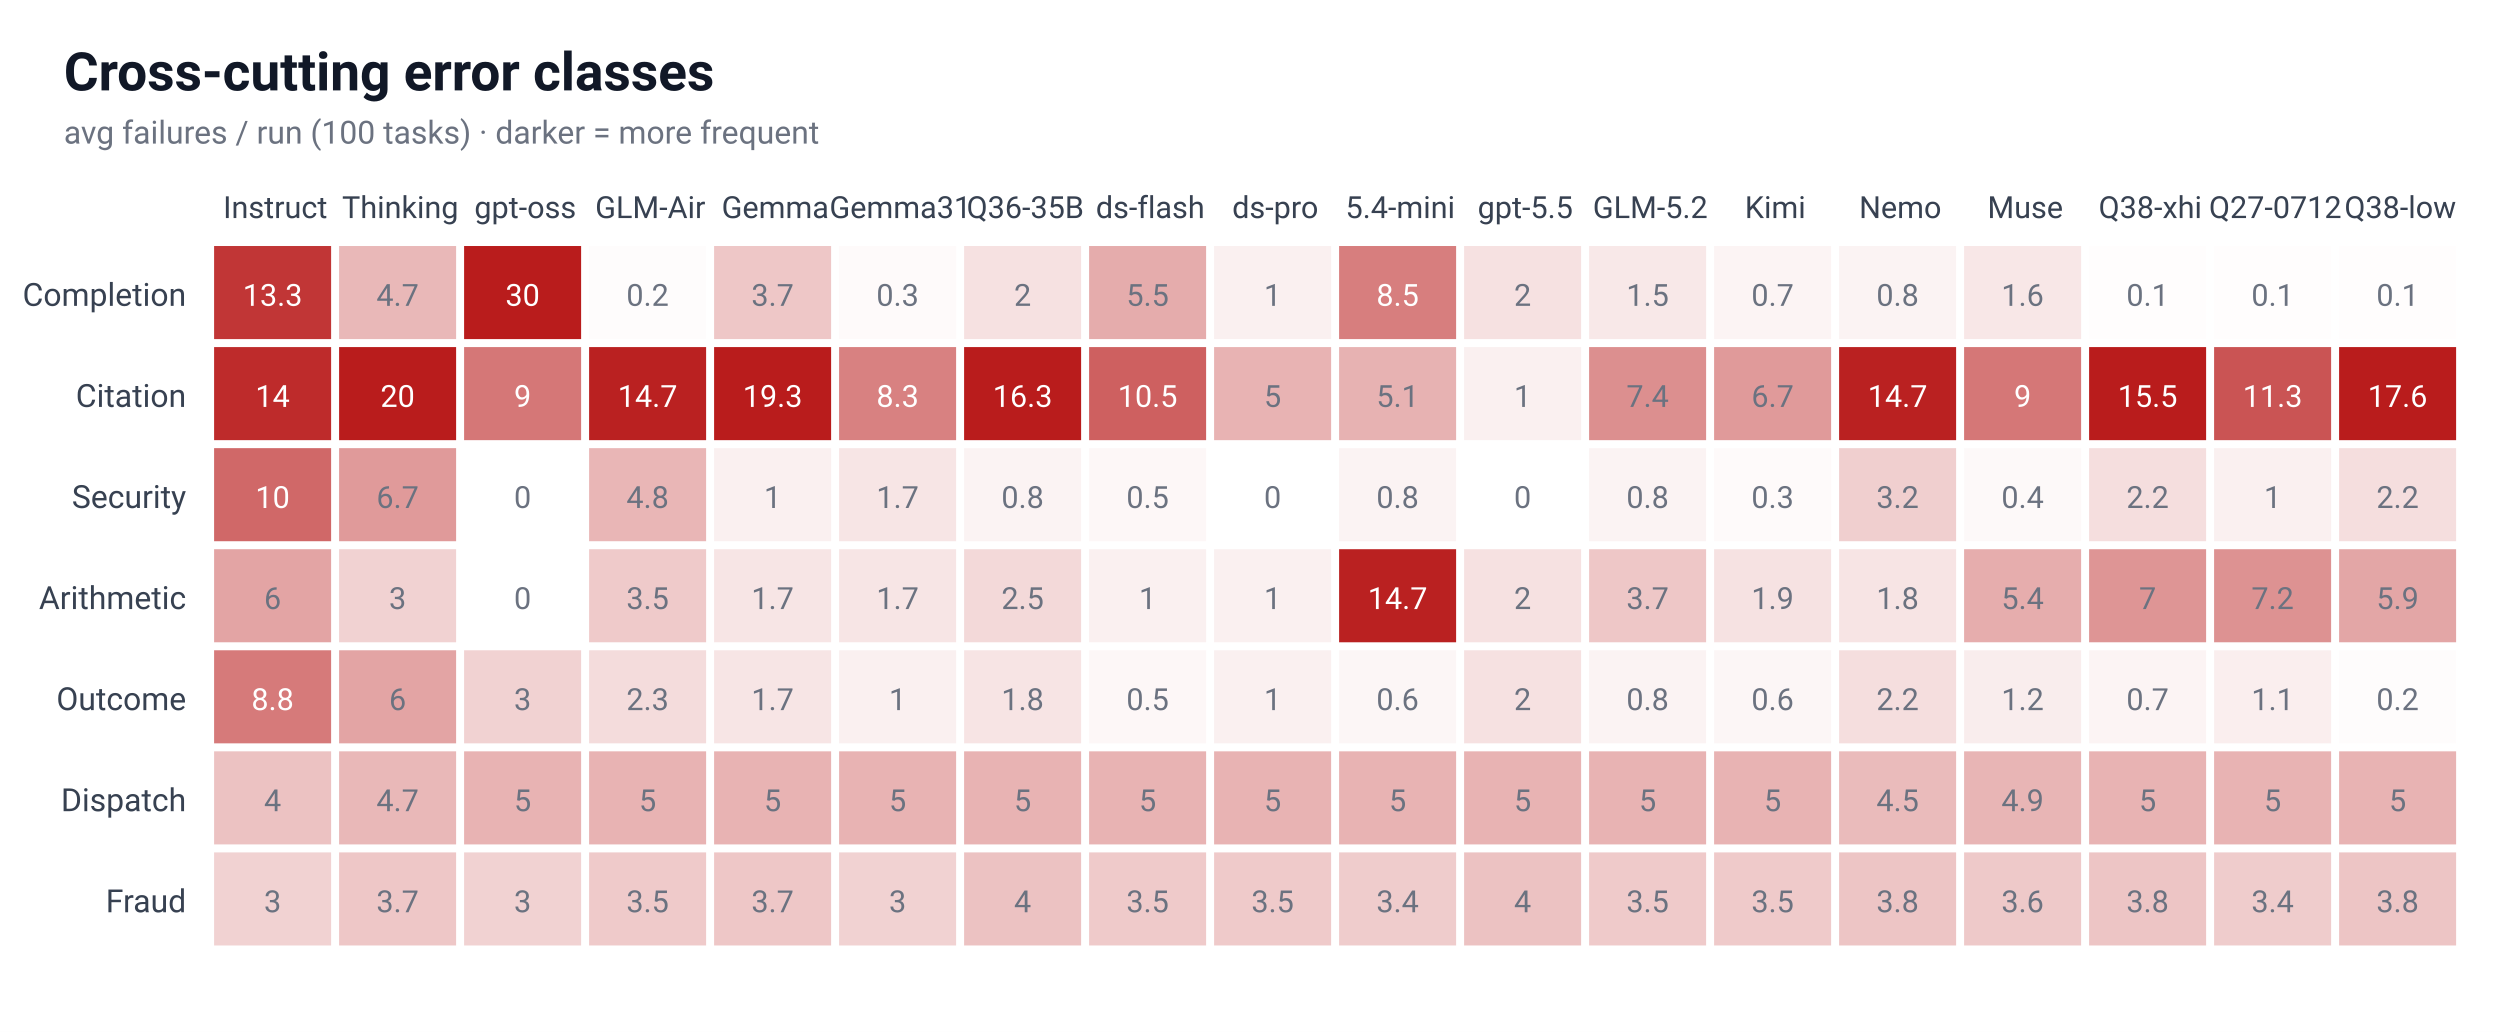
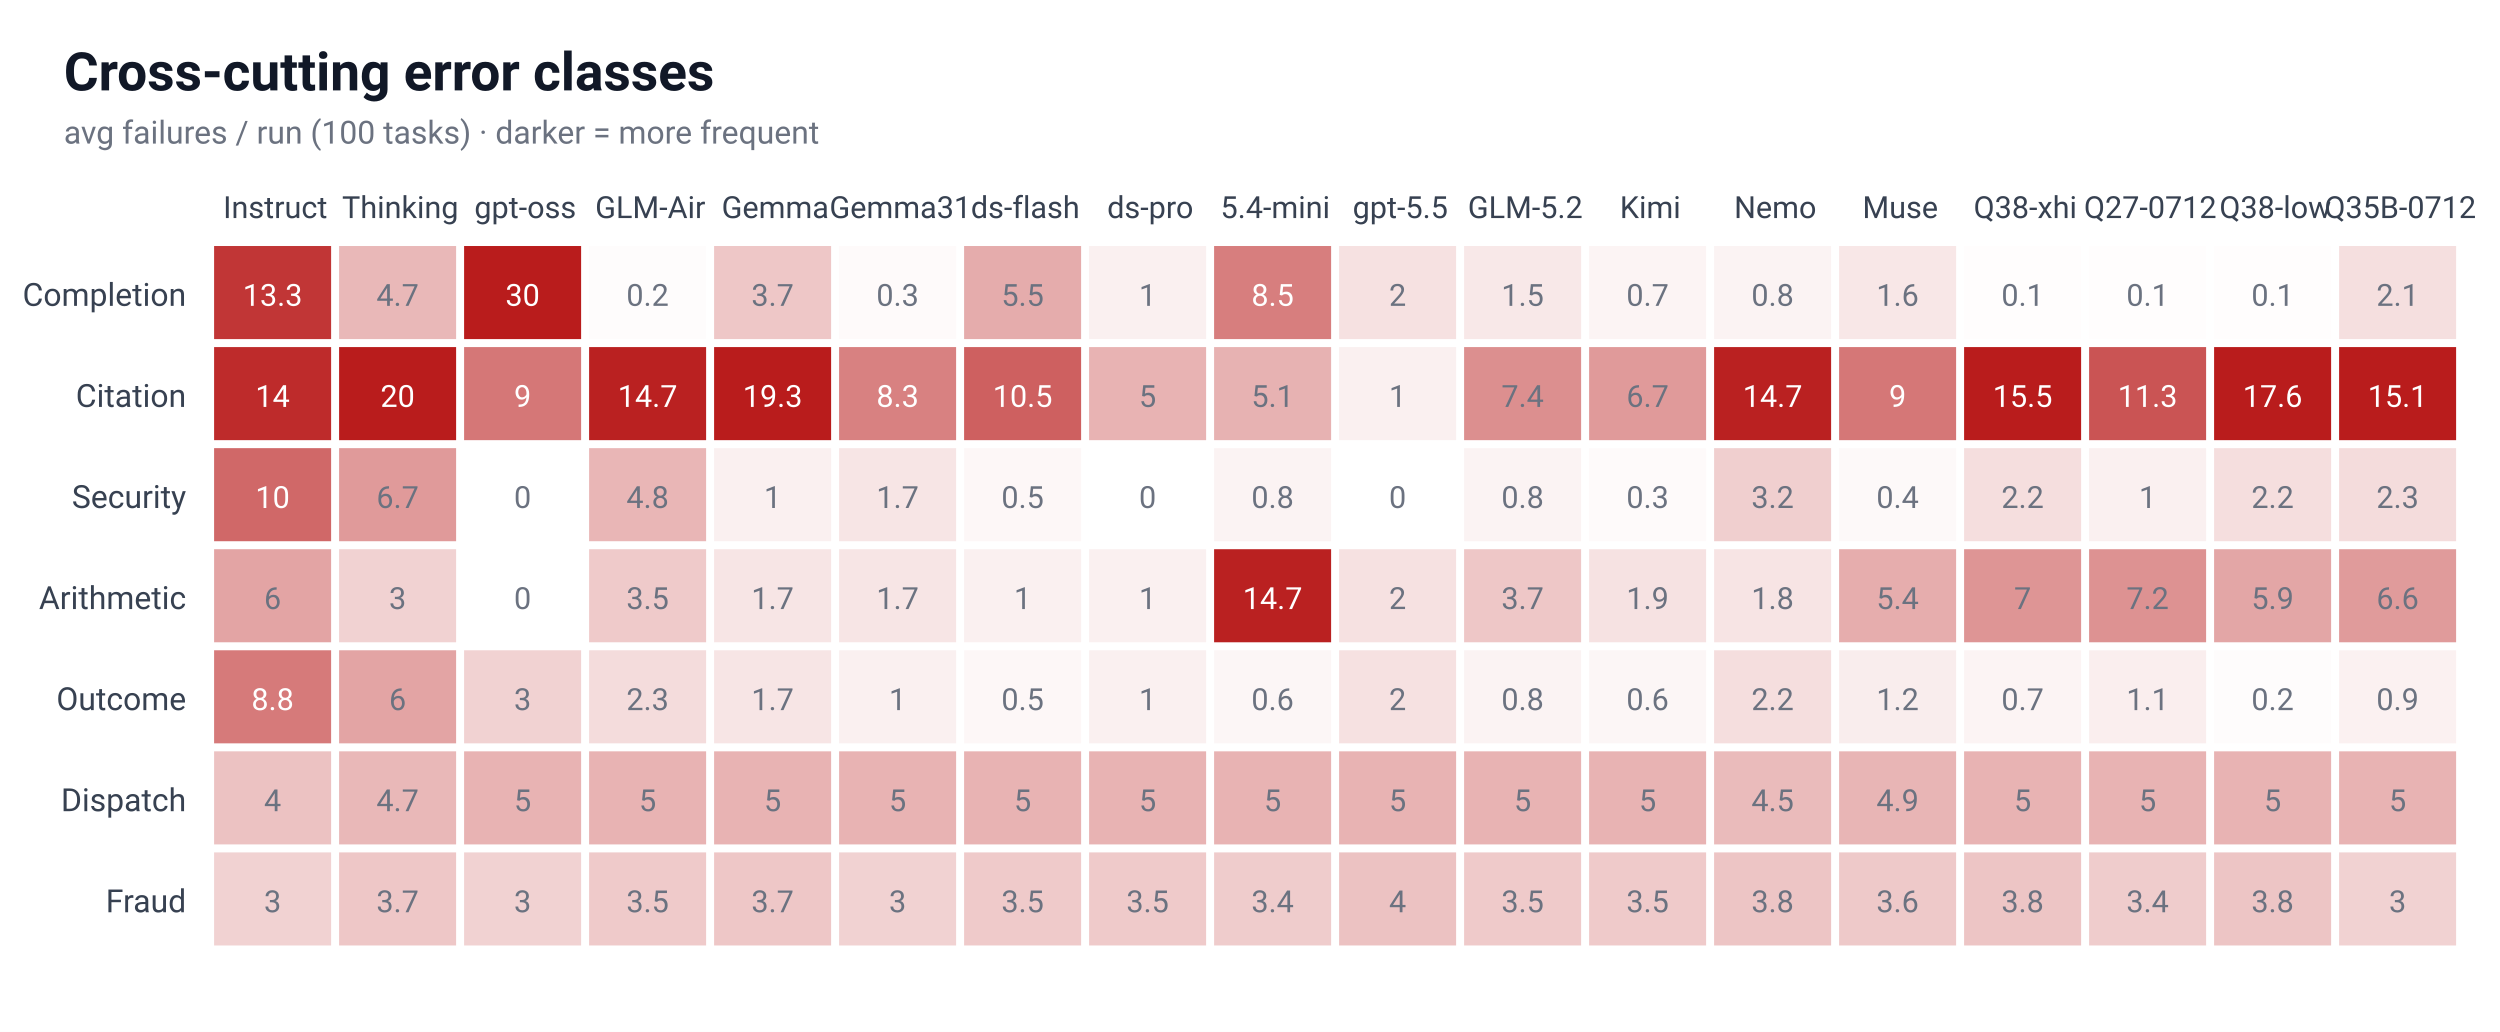
<svg xmlns="http://www.w3.org/2000/svg" width="940" height="388" font-family="-apple-system,Segoe UI,Roboto,sans-serif">
  <rect width="940" height="388" fill="#ffffff" />
  <text x="24" y="34" font-size="20" font-weight="700" fill="#111827">Cross-cutting error classes</text>
  <text x="24" y="54" font-size="12" fill="#6b7280">avg failures / run (100 tasks) · darker = more frequent</text>
  <text x="103.5" y="82" font-size="11.5" fill="#374151" text-anchor="middle">Instruct</text>
  <text x="150.5" y="82" font-size="11.5" fill="#374151" text-anchor="middle">Thinking</text>
  <text x="197.5" y="82" font-size="11.5" fill="#374151" text-anchor="middle">gpt-oss</text>
  <text x="244.5" y="82" font-size="11.5" fill="#374151" text-anchor="middle">GLM-Air</text>
  <text x="291.5" y="82" font-size="11.5" fill="#374151" text-anchor="middle">Gemma</text>
  <text x="338.5" y="82" font-size="11.5" fill="#374151" text-anchor="middle">Gemma31</text>
-   <text x="385.5" y="82" font-size="11.5" fill="#374151" text-anchor="middle">Q36-35B</text>
-   <text x="432.5" y="82" font-size="11.5" fill="#374151" text-anchor="middle">ds-flash</text>
-   <text x="479.5" y="82" font-size="11.5" fill="#374151" text-anchor="middle">ds-pro</text>
-   <text x="526.5" y="82" font-size="11.5" fill="#374151" text-anchor="middle">5.4-mini</text>
-   <text x="573.5" y="82" font-size="11.5" fill="#374151" text-anchor="middle">gpt-5.5</text>
-   <text x="620.5" y="82" font-size="11.5" fill="#374151" text-anchor="middle">GLM-5.2</text>
-   <text x="667.5" y="82" font-size="11.5" fill="#374151" text-anchor="middle">Kimi</text>
-   <text x="714.5" y="82" font-size="11.5" fill="#374151" text-anchor="middle">Nemo</text>
-   <text x="761.5" y="82" font-size="11.5" fill="#374151" text-anchor="middle">Muse</text>
-   <text x="808.5" y="82" font-size="11.5" fill="#374151" text-anchor="middle">Q38-xhi</text>
-   <text x="855.5" y="82" font-size="11.5" fill="#374151" text-anchor="middle">Q27-0712</text>
-   <text x="902.5" y="82" font-size="11.5" fill="#374151" text-anchor="middle">Q38-low</text>
+   <text x="385.5" y="82" font-size="11.5" fill="#374151" text-anchor="middle">ds-flash</text>
+   <text x="432.5" y="82" font-size="11.5" fill="#374151" text-anchor="middle">ds-pro</text>
+   <text x="479.5" y="82" font-size="11.5" fill="#374151" text-anchor="middle">5.4-mini</text>
+   <text x="526.5" y="82" font-size="11.5" fill="#374151" text-anchor="middle">gpt-5.5</text>
+   <text x="573.5" y="82" font-size="11.5" fill="#374151" text-anchor="middle">GLM-5.2</text>
+   <text x="620.5" y="82" font-size="11.5" fill="#374151" text-anchor="middle">Kimi</text>
+   <text x="667.5" y="82" font-size="11.5" fill="#374151" text-anchor="middle">Nemo</text>
+   <text x="714.5" y="82" font-size="11.5" fill="#374151" text-anchor="middle">Muse</text>
+   <text x="761.5" y="82" font-size="11.5" fill="#374151" text-anchor="middle">Q38-xhi</text>
+   <text x="808.5" y="82" font-size="11.5" fill="#374151" text-anchor="middle">Q27-0712</text>
+   <text x="855.5" y="82" font-size="11.5" fill="#374151" text-anchor="middle">Q38-low</text>
+   <text x="902.5" y="82" font-size="11.5" fill="#374151" text-anchor="middle">Q35B-0712</text>
  <text x="70" y="115" font-size="12" fill="#374151" text-anchor="end">Completion</text>
  <rect x="80" y="92" width="45" height="36" fill="rgb(193,54,54)" stroke="#ffffff" />
  <text x="102.5" y="115" font-size="11.5" fill="#ffffff" text-anchor="middle">13.3</text>
  <rect x="127" y="92" width="45" height="36" fill="rgb(233,184,184)" stroke="#ffffff" />
  <text x="149.5" y="115" font-size="11.5" fill="#6b7280" text-anchor="middle">4.7</text>
  <rect x="174" y="92" width="45" height="36" fill="rgb(185,28,28)" stroke="#ffffff" />
  <text x="196.5" y="115" font-size="11.5" fill="#ffffff" text-anchor="middle">30</text>
  <rect x="221" y="92" width="45" height="36" fill="rgb(254,252,252)" stroke="#ffffff" />
  <text x="243.5" y="115" font-size="11.5" fill="#6b7280" text-anchor="middle">0.2</text>
  <rect x="268" y="92" width="45" height="36" fill="rgb(238,199,199)" stroke="#ffffff" />
  <text x="290.5" y="115" font-size="11.5" fill="#6b7280" text-anchor="middle">3.7</text>
  <rect x="315" y="92" width="45" height="36" fill="rgb(254,250,250)" stroke="#ffffff" />
  <text x="337.5" y="115" font-size="11.5" fill="#6b7280" text-anchor="middle">0.3</text>
-   <rect x="362" y="92" width="45" height="36" fill="rgb(246,225,225)" stroke="#ffffff" />
-   <text x="384.5" y="115" font-size="11.5" fill="#6b7280" text-anchor="middle">2</text>
-   <rect x="409" y="92" width="45" height="36" fill="rgb(229,172,172)" stroke="#ffffff" />
-   <text x="431.5" y="115" font-size="11.5" fill="#6b7280" text-anchor="middle">5.5</text>
-   <rect x="456" y="92" width="45" height="36" fill="rgb(250,240,240)" stroke="#ffffff" />
-   <text x="478.5" y="115" font-size="11.5" fill="#6b7280" text-anchor="middle">1</text>
-   <rect x="503" y="92" width="45" height="36" fill="rgb(215,126,126)" stroke="#ffffff" />
-   <text x="525.5" y="115" font-size="11.5" fill="#ffffff" text-anchor="middle">8.5</text>
-   <rect x="550" y="92" width="45" height="36" fill="rgb(246,225,225)" stroke="#ffffff" />
-   <text x="572.5" y="115" font-size="11.5" fill="#6b7280" text-anchor="middle">2</text>
-   <rect x="597" y="92" width="45" height="36" fill="rgb(248,232,232)" stroke="#ffffff" />
-   <text x="619.5" y="115" font-size="11.5" fill="#6b7280" text-anchor="middle">1.5</text>
-   <rect x="644" y="92" width="45" height="36" fill="rgb(252,244,244)" stroke="#ffffff" />
-   <text x="666.5" y="115" font-size="11.5" fill="#6b7280" text-anchor="middle">0.7</text>
-   <rect x="691" y="92" width="45" height="36" fill="rgb(251,243,243)" stroke="#ffffff" />
-   <text x="713.5" y="115" font-size="11.5" fill="#6b7280" text-anchor="middle">0.8</text>
-   <rect x="738" y="92" width="45" height="36" fill="rgb(248,231,231)" stroke="#ffffff" />
-   <text x="760.5" y="115" font-size="11.5" fill="#6b7280" text-anchor="middle">1.6</text>
+   <rect x="362" y="92" width="45" height="36" fill="rgb(229,172,172)" stroke="#ffffff" />
+   <text x="384.5" y="115" font-size="11.5" fill="#6b7280" text-anchor="middle">5.5</text>
+   <rect x="409" y="92" width="45" height="36" fill="rgb(250,240,240)" stroke="#ffffff" />
+   <text x="431.5" y="115" font-size="11.5" fill="#6b7280" text-anchor="middle">1</text>
+   <rect x="456" y="92" width="45" height="36" fill="rgb(215,126,126)" stroke="#ffffff" />
+   <text x="478.5" y="115" font-size="11.5" fill="#ffffff" text-anchor="middle">8.5</text>
+   <rect x="503" y="92" width="45" height="36" fill="rgb(246,225,225)" stroke="#ffffff" />
+   <text x="525.5" y="115" font-size="11.5" fill="#6b7280" text-anchor="middle">2</text>
+   <rect x="550" y="92" width="45" height="36" fill="rgb(248,232,232)" stroke="#ffffff" />
+   <text x="572.5" y="115" font-size="11.5" fill="#6b7280" text-anchor="middle">1.5</text>
+   <rect x="597" y="92" width="45" height="36" fill="rgb(252,244,244)" stroke="#ffffff" />
+   <text x="619.5" y="115" font-size="11.5" fill="#6b7280" text-anchor="middle">0.7</text>
+   <rect x="644" y="92" width="45" height="36" fill="rgb(251,243,243)" stroke="#ffffff" />
+   <text x="666.5" y="115" font-size="11.5" fill="#6b7280" text-anchor="middle">0.8</text>
+   <rect x="691" y="92" width="45" height="36" fill="rgb(248,231,231)" stroke="#ffffff" />
+   <text x="713.5" y="115" font-size="11.5" fill="#6b7280" text-anchor="middle">1.6</text>
+   <rect x="738" y="92" width="45" height="36" fill="rgb(255,253,253)" stroke="#ffffff" />
+   <text x="760.5" y="115" font-size="11.5" fill="#6b7280" text-anchor="middle">0.1</text>
  <rect x="785" y="92" width="45" height="36" fill="rgb(255,253,253)" stroke="#ffffff" />
  <text x="807.5" y="115" font-size="11.5" fill="#6b7280" text-anchor="middle">0.1</text>
  <rect x="832" y="92" width="45" height="36" fill="rgb(255,253,253)" stroke="#ffffff" />
  <text x="854.5" y="115" font-size="11.5" fill="#6b7280" text-anchor="middle">0.1</text>
-   <rect x="879" y="92" width="45" height="36" fill="rgb(255,253,253)" stroke="#ffffff" />
-   <text x="901.5" y="115" font-size="11.5" fill="#6b7280" text-anchor="middle">0.1</text>
+   <rect x="879" y="92" width="45" height="36" fill="rgb(245,223,223)" stroke="#ffffff" />
+   <text x="901.5" y="115" font-size="11.5" fill="#6b7280" text-anchor="middle">2.1</text>
  <text x="70" y="153" font-size="12" fill="#374151" text-anchor="end">Citation</text>
  <rect x="80" y="130" width="45" height="36" fill="rgb(190,43,43)" stroke="#ffffff" />
  <text x="102.5" y="153" font-size="11.5" fill="#ffffff" text-anchor="middle">14</text>
  <rect x="127" y="130" width="45" height="36" fill="rgb(185,28,28)" stroke="#ffffff" />
  <text x="149.5" y="153" font-size="11.5" fill="#ffffff" text-anchor="middle">20</text>
  <rect x="174" y="130" width="45" height="36" fill="rgb(213,119,119)" stroke="#ffffff" />
  <text x="196.5" y="153" font-size="11.5" fill="#ffffff" text-anchor="middle">9</text>
  <rect x="221" y="130" width="45" height="36" fill="rgb(186,33,33)" stroke="#ffffff" />
  <text x="243.5" y="153" font-size="11.5" fill="#ffffff" text-anchor="middle">14.7</text>
  <rect x="268" y="130" width="45" height="36" fill="rgb(185,28,28)" stroke="#ffffff" />
  <text x="290.5" y="153" font-size="11.5" fill="#ffffff" text-anchor="middle">19.3</text>
  <rect x="315" y="130" width="45" height="36" fill="rgb(216,129,129)" stroke="#ffffff" />
  <text x="337.5" y="153" font-size="11.5" fill="#ffffff" text-anchor="middle">8.3</text>
-   <rect x="362" y="130" width="45" height="36" fill="rgb(185,28,28)" stroke="#ffffff" />
-   <text x="384.5" y="153" font-size="11.5" fill="#ffffff" text-anchor="middle">16.3</text>
-   <rect x="409" y="130" width="45" height="36" fill="rgb(206,96,96)" stroke="#ffffff" />
-   <text x="431.5" y="153" font-size="11.5" fill="#ffffff" text-anchor="middle">10.5</text>
-   <rect x="456" y="130" width="45" height="36" fill="rgb(232,179,179)" stroke="#ffffff" />
-   <text x="478.5" y="153" font-size="11.5" fill="#6b7280" text-anchor="middle">5</text>
-   <rect x="503" y="130" width="45" height="36" fill="rgb(231,178,178)" stroke="#ffffff" />
-   <text x="525.5" y="153" font-size="11.5" fill="#6b7280" text-anchor="middle">5.1</text>
-   <rect x="550" y="130" width="45" height="36" fill="rgb(250,240,240)" stroke="#ffffff" />
-   <text x="572.5" y="153" font-size="11.5" fill="#6b7280" text-anchor="middle">1</text>
-   <rect x="597" y="130" width="45" height="36" fill="rgb(220,143,143)" stroke="#ffffff" />
-   <text x="619.5" y="153" font-size="11.5" fill="#6b7280" text-anchor="middle">7.4</text>
-   <rect x="644" y="130" width="45" height="36" fill="rgb(224,154,154)" stroke="#ffffff" />
-   <text x="666.5" y="153" font-size="11.5" fill="#6b7280" text-anchor="middle">6.7</text>
-   <rect x="691" y="130" width="45" height="36" fill="rgb(186,33,33)" stroke="#ffffff" />
-   <text x="713.5" y="153" font-size="11.5" fill="#ffffff" text-anchor="middle">14.7</text>
-   <rect x="738" y="130" width="45" height="36" fill="rgb(213,119,119)" stroke="#ffffff" />
-   <text x="760.5" y="153" font-size="11.5" fill="#ffffff" text-anchor="middle">9</text>
-   <rect x="785" y="130" width="45" height="36" fill="rgb(185,28,28)" stroke="#ffffff" />
-   <text x="807.5" y="153" font-size="11.5" fill="#ffffff" text-anchor="middle">15.5</text>
-   <rect x="832" y="130" width="45" height="36" fill="rgb(202,84,84)" stroke="#ffffff" />
-   <text x="854.5" y="153" font-size="11.5" fill="#ffffff" text-anchor="middle">11.3</text>
+   <rect x="362" y="130" width="45" height="36" fill="rgb(206,96,96)" stroke="#ffffff" />
+   <text x="384.5" y="153" font-size="11.5" fill="#ffffff" text-anchor="middle">10.5</text>
+   <rect x="409" y="130" width="45" height="36" fill="rgb(232,179,179)" stroke="#ffffff" />
+   <text x="431.5" y="153" font-size="11.5" fill="#6b7280" text-anchor="middle">5</text>
+   <rect x="456" y="130" width="45" height="36" fill="rgb(231,178,178)" stroke="#ffffff" />
+   <text x="478.5" y="153" font-size="11.5" fill="#6b7280" text-anchor="middle">5.1</text>
+   <rect x="503" y="130" width="45" height="36" fill="rgb(250,240,240)" stroke="#ffffff" />
+   <text x="525.5" y="153" font-size="11.5" fill="#6b7280" text-anchor="middle">1</text>
+   <rect x="550" y="130" width="45" height="36" fill="rgb(220,143,143)" stroke="#ffffff" />
+   <text x="572.5" y="153" font-size="11.5" fill="#6b7280" text-anchor="middle">7.4</text>
+   <rect x="597" y="130" width="45" height="36" fill="rgb(224,154,154)" stroke="#ffffff" />
+   <text x="619.5" y="153" font-size="11.5" fill="#6b7280" text-anchor="middle">6.7</text>
+   <rect x="644" y="130" width="45" height="36" fill="rgb(186,33,33)" stroke="#ffffff" />
+   <text x="666.5" y="153" font-size="11.5" fill="#ffffff" text-anchor="middle">14.7</text>
+   <rect x="691" y="130" width="45" height="36" fill="rgb(213,119,119)" stroke="#ffffff" />
+   <text x="713.5" y="153" font-size="11.5" fill="#ffffff" text-anchor="middle">9</text>
+   <rect x="738" y="130" width="45" height="36" fill="rgb(185,28,28)" stroke="#ffffff" />
+   <text x="760.5" y="153" font-size="11.5" fill="#ffffff" text-anchor="middle">15.5</text>
+   <rect x="785" y="130" width="45" height="36" fill="rgb(202,84,84)" stroke="#ffffff" />
+   <text x="807.5" y="153" font-size="11.5" fill="#ffffff" text-anchor="middle">11.3</text>
+   <rect x="832" y="130" width="45" height="36" fill="rgb(185,28,28)" stroke="#ffffff" />
+   <text x="854.5" y="153" font-size="11.5" fill="#ffffff" text-anchor="middle">17.6</text>
  <rect x="879" y="130" width="45" height="36" fill="rgb(185,28,28)" stroke="#ffffff" />
-   <text x="901.5" y="153" font-size="11.5" fill="#ffffff" text-anchor="middle">17.6</text>
+   <text x="901.5" y="153" font-size="11.5" fill="#ffffff" text-anchor="middle">15.1</text>
  <text x="70" y="191" font-size="12" fill="#374151" text-anchor="end">Security</text>
  <rect x="80" y="168" width="45" height="36" fill="rgb(208,104,104)" stroke="#ffffff" />
  <text x="102.5" y="191" font-size="11.5" fill="#ffffff" text-anchor="middle">10</text>
  <rect x="127" y="168" width="45" height="36" fill="rgb(224,154,154)" stroke="#ffffff" />
  <text x="149.5" y="191" font-size="11.5" fill="#6b7280" text-anchor="middle">6.7</text>
  <rect x="174" y="168" width="45" height="36" fill="rgb(255,255,255)" stroke="#ffffff" />
  <text x="196.5" y="191" font-size="11.5" fill="#6b7280" text-anchor="middle">0</text>
  <rect x="221" y="168" width="45" height="36" fill="rgb(233,182,182)" stroke="#ffffff" />
  <text x="243.5" y="191" font-size="11.5" fill="#6b7280" text-anchor="middle">4.8</text>
  <rect x="268" y="168" width="45" height="36" fill="rgb(250,240,240)" stroke="#ffffff" />
  <text x="290.5" y="191" font-size="11.5" fill="#6b7280" text-anchor="middle">1</text>
  <rect x="315" y="168" width="45" height="36" fill="rgb(247,229,229)" stroke="#ffffff" />
  <text x="337.5" y="191" font-size="11.5" fill="#6b7280" text-anchor="middle">1.7</text>
-   <rect x="362" y="168" width="45" height="36" fill="rgb(251,243,243)" stroke="#ffffff" />
-   <text x="384.5" y="191" font-size="11.5" fill="#6b7280" text-anchor="middle">0.8</text>
-   <rect x="409" y="168" width="45" height="36" fill="rgb(253,247,247)" stroke="#ffffff" />
-   <text x="431.5" y="191" font-size="11.5" fill="#6b7280" text-anchor="middle">0.5</text>
-   <rect x="456" y="168" width="45" height="36" fill="rgb(255,255,255)" stroke="#ffffff" />
-   <text x="478.5" y="191" font-size="11.5" fill="#6b7280" text-anchor="middle">0</text>
-   <rect x="503" y="168" width="45" height="36" fill="rgb(251,243,243)" stroke="#ffffff" />
-   <text x="525.5" y="191" font-size="11.5" fill="#6b7280" text-anchor="middle">0.8</text>
-   <rect x="550" y="168" width="45" height="36" fill="rgb(255,255,255)" stroke="#ffffff" />
-   <text x="572.5" y="191" font-size="11.5" fill="#6b7280" text-anchor="middle">0</text>
-   <rect x="597" y="168" width="45" height="36" fill="rgb(251,243,243)" stroke="#ffffff" />
-   <text x="619.5" y="191" font-size="11.5" fill="#6b7280" text-anchor="middle">0.8</text>
-   <rect x="644" y="168" width="45" height="36" fill="rgb(254,250,250)" stroke="#ffffff" />
-   <text x="666.5" y="191" font-size="11.5" fill="#6b7280" text-anchor="middle">0.3</text>
-   <rect x="691" y="168" width="45" height="36" fill="rgb(240,207,207)" stroke="#ffffff" />
-   <text x="713.5" y="191" font-size="11.5" fill="#6b7280" text-anchor="middle">3.2</text>
-   <rect x="738" y="168" width="45" height="36" fill="rgb(253,249,249)" stroke="#ffffff" />
-   <text x="760.5" y="191" font-size="11.5" fill="#6b7280" text-anchor="middle">0.4</text>
-   <rect x="785" y="168" width="45" height="36" fill="rgb(245,222,222)" stroke="#ffffff" />
-   <text x="807.5" y="191" font-size="11.5" fill="#6b7280" text-anchor="middle">2.2</text>
-   <rect x="832" y="168" width="45" height="36" fill="rgb(250,240,240)" stroke="#ffffff" />
-   <text x="854.5" y="191" font-size="11.5" fill="#6b7280" text-anchor="middle">1</text>
-   <rect x="879" y="168" width="45" height="36" fill="rgb(245,222,222)" stroke="#ffffff" />
-   <text x="901.5" y="191" font-size="11.5" fill="#6b7280" text-anchor="middle">2.2</text>
+   <rect x="362" y="168" width="45" height="36" fill="rgb(253,247,247)" stroke="#ffffff" />
+   <text x="384.5" y="191" font-size="11.5" fill="#6b7280" text-anchor="middle">0.5</text>
+   <rect x="409" y="168" width="45" height="36" fill="rgb(255,255,255)" stroke="#ffffff" />
+   <text x="431.5" y="191" font-size="11.5" fill="#6b7280" text-anchor="middle">0</text>
+   <rect x="456" y="168" width="45" height="36" fill="rgb(251,243,243)" stroke="#ffffff" />
+   <text x="478.5" y="191" font-size="11.5" fill="#6b7280" text-anchor="middle">0.8</text>
+   <rect x="503" y="168" width="45" height="36" fill="rgb(255,255,255)" stroke="#ffffff" />
+   <text x="525.5" y="191" font-size="11.5" fill="#6b7280" text-anchor="middle">0</text>
+   <rect x="550" y="168" width="45" height="36" fill="rgb(251,243,243)" stroke="#ffffff" />
+   <text x="572.5" y="191" font-size="11.5" fill="#6b7280" text-anchor="middle">0.8</text>
+   <rect x="597" y="168" width="45" height="36" fill="rgb(254,250,250)" stroke="#ffffff" />
+   <text x="619.5" y="191" font-size="11.5" fill="#6b7280" text-anchor="middle">0.3</text>
+   <rect x="644" y="168" width="45" height="36" fill="rgb(240,207,207)" stroke="#ffffff" />
+   <text x="666.5" y="191" font-size="11.5" fill="#6b7280" text-anchor="middle">3.2</text>
+   <rect x="691" y="168" width="45" height="36" fill="rgb(253,249,249)" stroke="#ffffff" />
+   <text x="713.5" y="191" font-size="11.5" fill="#6b7280" text-anchor="middle">0.4</text>
+   <rect x="738" y="168" width="45" height="36" fill="rgb(245,222,222)" stroke="#ffffff" />
+   <text x="760.5" y="191" font-size="11.5" fill="#6b7280" text-anchor="middle">2.2</text>
+   <rect x="785" y="168" width="45" height="36" fill="rgb(250,240,240)" stroke="#ffffff" />
+   <text x="807.5" y="191" font-size="11.5" fill="#6b7280" text-anchor="middle">1</text>
+   <rect x="832" y="168" width="45" height="36" fill="rgb(245,222,222)" stroke="#ffffff" />
+   <text x="854.5" y="191" font-size="11.5" fill="#6b7280" text-anchor="middle">2.2</text>
+   <rect x="879" y="168" width="45" height="36" fill="rgb(244,220,220)" stroke="#ffffff" />
+   <text x="901.5" y="191" font-size="11.5" fill="#6b7280" text-anchor="middle">2.3</text>
  <text x="70" y="229" font-size="12" fill="#374151" text-anchor="end">Arithmetic</text>
  <rect x="80" y="206" width="45" height="36" fill="rgb(227,164,164)" stroke="#ffffff" />
  <text x="102.5" y="229" font-size="11.5" fill="#6b7280" text-anchor="middle">6</text>
  <rect x="127" y="206" width="45" height="36" fill="rgb(241,210,210)" stroke="#ffffff" />
  <text x="149.5" y="229" font-size="11.5" fill="#6b7280" text-anchor="middle">3</text>
  <rect x="174" y="206" width="45" height="36" fill="rgb(255,255,255)" stroke="#ffffff" />
  <text x="196.5" y="229" font-size="11.5" fill="#6b7280" text-anchor="middle">0</text>
  <rect x="221" y="206" width="45" height="36" fill="rgb(239,202,202)" stroke="#ffffff" />
  <text x="243.5" y="229" font-size="11.5" fill="#6b7280" text-anchor="middle">3.5</text>
  <rect x="268" y="206" width="45" height="36" fill="rgb(247,229,229)" stroke="#ffffff" />
  <text x="290.5" y="229" font-size="11.5" fill="#6b7280" text-anchor="middle">1.7</text>
  <rect x="315" y="206" width="45" height="36" fill="rgb(247,229,229)" stroke="#ffffff" />
  <text x="337.5" y="229" font-size="11.5" fill="#6b7280" text-anchor="middle">1.7</text>
-   <rect x="362" y="206" width="45" height="36" fill="rgb(243,217,217)" stroke="#ffffff" />
-   <text x="384.5" y="229" font-size="11.5" fill="#6b7280" text-anchor="middle">2.5</text>
+   <rect x="362" y="206" width="45" height="36" fill="rgb(250,240,240)" stroke="#ffffff" />
+   <text x="384.5" y="229" font-size="11.5" fill="#6b7280" text-anchor="middle">1</text>
  <rect x="409" y="206" width="45" height="36" fill="rgb(250,240,240)" stroke="#ffffff" />
  <text x="431.5" y="229" font-size="11.5" fill="#6b7280" text-anchor="middle">1</text>
-   <rect x="456" y="206" width="45" height="36" fill="rgb(250,240,240)" stroke="#ffffff" />
-   <text x="478.5" y="229" font-size="11.5" fill="#6b7280" text-anchor="middle">1</text>
-   <rect x="503" y="206" width="45" height="36" fill="rgb(186,33,33)" stroke="#ffffff" />
-   <text x="525.5" y="229" font-size="11.5" fill="#ffffff" text-anchor="middle">14.7</text>
-   <rect x="550" y="206" width="45" height="36" fill="rgb(246,225,225)" stroke="#ffffff" />
-   <text x="572.5" y="229" font-size="11.5" fill="#6b7280" text-anchor="middle">2</text>
-   <rect x="597" y="206" width="45" height="36" fill="rgb(238,199,199)" stroke="#ffffff" />
-   <text x="619.5" y="229" font-size="11.5" fill="#6b7280" text-anchor="middle">3.7</text>
-   <rect x="644" y="206" width="45" height="36" fill="rgb(246,226,226)" stroke="#ffffff" />
-   <text x="666.5" y="229" font-size="11.5" fill="#6b7280" text-anchor="middle">1.9</text>
-   <rect x="691" y="206" width="45" height="36" fill="rgb(247,228,228)" stroke="#ffffff" />
-   <text x="713.5" y="229" font-size="11.5" fill="#6b7280" text-anchor="middle">1.8</text>
-   <rect x="738" y="206" width="45" height="36" fill="rgb(230,173,173)" stroke="#ffffff" />
-   <text x="760.5" y="229" font-size="11.5" fill="#6b7280" text-anchor="middle">5.4</text>
-   <rect x="785" y="206" width="45" height="36" fill="rgb(222,149,149)" stroke="#ffffff" />
-   <text x="807.5" y="229" font-size="11.5" fill="#6b7280" text-anchor="middle">7</text>
-   <rect x="832" y="206" width="45" height="36" fill="rgb(221,146,146)" stroke="#ffffff" />
-   <text x="854.5" y="229" font-size="11.5" fill="#6b7280" text-anchor="middle">7.2</text>
-   <rect x="879" y="206" width="45" height="36" fill="rgb(227,166,166)" stroke="#ffffff" />
-   <text x="901.5" y="229" font-size="11.5" fill="#6b7280" text-anchor="middle">5.9</text>
+   <rect x="456" y="206" width="45" height="36" fill="rgb(186,33,33)" stroke="#ffffff" />
+   <text x="478.5" y="229" font-size="11.5" fill="#ffffff" text-anchor="middle">14.7</text>
+   <rect x="503" y="206" width="45" height="36" fill="rgb(246,225,225)" stroke="#ffffff" />
+   <text x="525.5" y="229" font-size="11.5" fill="#6b7280" text-anchor="middle">2</text>
+   <rect x="550" y="206" width="45" height="36" fill="rgb(238,199,199)" stroke="#ffffff" />
+   <text x="572.5" y="229" font-size="11.5" fill="#6b7280" text-anchor="middle">3.7</text>
+   <rect x="597" y="206" width="45" height="36" fill="rgb(246,226,226)" stroke="#ffffff" />
+   <text x="619.5" y="229" font-size="11.5" fill="#6b7280" text-anchor="middle">1.9</text>
+   <rect x="644" y="206" width="45" height="36" fill="rgb(247,228,228)" stroke="#ffffff" />
+   <text x="666.5" y="229" font-size="11.5" fill="#6b7280" text-anchor="middle">1.8</text>
+   <rect x="691" y="206" width="45" height="36" fill="rgb(230,173,173)" stroke="#ffffff" />
+   <text x="713.5" y="229" font-size="11.5" fill="#6b7280" text-anchor="middle">5.4</text>
+   <rect x="738" y="206" width="45" height="36" fill="rgb(222,149,149)" stroke="#ffffff" />
+   <text x="760.5" y="229" font-size="11.5" fill="#6b7280" text-anchor="middle">7</text>
+   <rect x="785" y="206" width="45" height="36" fill="rgb(221,146,146)" stroke="#ffffff" />
+   <text x="807.5" y="229" font-size="11.5" fill="#6b7280" text-anchor="middle">7.2</text>
+   <rect x="832" y="206" width="45" height="36" fill="rgb(227,166,166)" stroke="#ffffff" />
+   <text x="854.5" y="229" font-size="11.5" fill="#6b7280" text-anchor="middle">5.9</text>
+   <rect x="879" y="206" width="45" height="36" fill="rgb(224,155,155)" stroke="#ffffff" />
+   <text x="901.5" y="229" font-size="11.5" fill="#6b7280" text-anchor="middle">6.6</text>
  <text x="70" y="267" font-size="12" fill="#374151" text-anchor="end">Outcome</text>
  <rect x="80" y="244" width="45" height="36" fill="rgb(214,122,122)" stroke="#ffffff" />
  <text x="102.5" y="267" font-size="11.5" fill="#ffffff" text-anchor="middle">8.8</text>
  <rect x="127" y="244" width="45" height="36" fill="rgb(227,164,164)" stroke="#ffffff" />
  <text x="149.5" y="267" font-size="11.5" fill="#6b7280" text-anchor="middle">6</text>
  <rect x="174" y="244" width="45" height="36" fill="rgb(241,210,210)" stroke="#ffffff" />
  <text x="196.5" y="267" font-size="11.5" fill="#6b7280" text-anchor="middle">3</text>
  <rect x="221" y="244" width="45" height="36" fill="rgb(244,220,220)" stroke="#ffffff" />
  <text x="243.5" y="267" font-size="11.5" fill="#6b7280" text-anchor="middle">2.3</text>
  <rect x="268" y="244" width="45" height="36" fill="rgb(247,229,229)" stroke="#ffffff" />
  <text x="290.5" y="267" font-size="11.5" fill="#6b7280" text-anchor="middle">1.7</text>
  <rect x="315" y="244" width="45" height="36" fill="rgb(250,240,240)" stroke="#ffffff" />
  <text x="337.5" y="267" font-size="11.5" fill="#6b7280" text-anchor="middle">1</text>
-   <rect x="362" y="244" width="45" height="36" fill="rgb(247,228,228)" stroke="#ffffff" />
-   <text x="384.5" y="267" font-size="11.5" fill="#6b7280" text-anchor="middle">1.8</text>
-   <rect x="409" y="244" width="45" height="36" fill="rgb(253,247,247)" stroke="#ffffff" />
-   <text x="431.5" y="267" font-size="11.5" fill="#6b7280" text-anchor="middle">0.5</text>
-   <rect x="456" y="244" width="45" height="36" fill="rgb(250,240,240)" stroke="#ffffff" />
-   <text x="478.5" y="267" font-size="11.5" fill="#6b7280" text-anchor="middle">1</text>
-   <rect x="503" y="244" width="45" height="36" fill="rgb(252,246,246)" stroke="#ffffff" />
-   <text x="525.5" y="267" font-size="11.5" fill="#6b7280" text-anchor="middle">0.6</text>
-   <rect x="550" y="244" width="45" height="36" fill="rgb(246,225,225)" stroke="#ffffff" />
-   <text x="572.5" y="267" font-size="11.5" fill="#6b7280" text-anchor="middle">2</text>
-   <rect x="597" y="244" width="45" height="36" fill="rgb(251,243,243)" stroke="#ffffff" />
-   <text x="619.5" y="267" font-size="11.5" fill="#6b7280" text-anchor="middle">0.8</text>
-   <rect x="644" y="244" width="45" height="36" fill="rgb(252,246,246)" stroke="#ffffff" />
-   <text x="666.5" y="267" font-size="11.5" fill="#6b7280" text-anchor="middle">0.6</text>
-   <rect x="691" y="244" width="45" height="36" fill="rgb(245,222,222)" stroke="#ffffff" />
-   <text x="713.5" y="267" font-size="11.5" fill="#6b7280" text-anchor="middle">2.2</text>
-   <rect x="738" y="244" width="45" height="36" fill="rgb(249,237,237)" stroke="#ffffff" />
-   <text x="760.5" y="267" font-size="11.5" fill="#6b7280" text-anchor="middle">1.2</text>
-   <rect x="785" y="244" width="45" height="36" fill="rgb(252,244,244)" stroke="#ffffff" />
-   <text x="807.5" y="267" font-size="11.5" fill="#6b7280" text-anchor="middle">0.7</text>
-   <rect x="832" y="244" width="45" height="36" fill="rgb(250,238,238)" stroke="#ffffff" />
-   <text x="854.5" y="267" font-size="11.5" fill="#6b7280" text-anchor="middle">1.1</text>
-   <rect x="879" y="244" width="45" height="36" fill="rgb(254,252,252)" stroke="#ffffff" />
-   <text x="901.5" y="267" font-size="11.5" fill="#6b7280" text-anchor="middle">0.2</text>
+   <rect x="362" y="244" width="45" height="36" fill="rgb(253,247,247)" stroke="#ffffff" />
+   <text x="384.5" y="267" font-size="11.5" fill="#6b7280" text-anchor="middle">0.5</text>
+   <rect x="409" y="244" width="45" height="36" fill="rgb(250,240,240)" stroke="#ffffff" />
+   <text x="431.5" y="267" font-size="11.5" fill="#6b7280" text-anchor="middle">1</text>
+   <rect x="456" y="244" width="45" height="36" fill="rgb(252,246,246)" stroke="#ffffff" />
+   <text x="478.5" y="267" font-size="11.5" fill="#6b7280" text-anchor="middle">0.6</text>
+   <rect x="503" y="244" width="45" height="36" fill="rgb(246,225,225)" stroke="#ffffff" />
+   <text x="525.5" y="267" font-size="11.5" fill="#6b7280" text-anchor="middle">2</text>
+   <rect x="550" y="244" width="45" height="36" fill="rgb(251,243,243)" stroke="#ffffff" />
+   <text x="572.5" y="267" font-size="11.5" fill="#6b7280" text-anchor="middle">0.8</text>
+   <rect x="597" y="244" width="45" height="36" fill="rgb(252,246,246)" stroke="#ffffff" />
+   <text x="619.5" y="267" font-size="11.5" fill="#6b7280" text-anchor="middle">0.6</text>
+   <rect x="644" y="244" width="45" height="36" fill="rgb(245,222,222)" stroke="#ffffff" />
+   <text x="666.5" y="267" font-size="11.5" fill="#6b7280" text-anchor="middle">2.2</text>
+   <rect x="691" y="244" width="45" height="36" fill="rgb(249,237,237)" stroke="#ffffff" />
+   <text x="713.5" y="267" font-size="11.5" fill="#6b7280" text-anchor="middle">1.2</text>
+   <rect x="738" y="244" width="45" height="36" fill="rgb(252,244,244)" stroke="#ffffff" />
+   <text x="760.5" y="267" font-size="11.5" fill="#6b7280" text-anchor="middle">0.7</text>
+   <rect x="785" y="244" width="45" height="36" fill="rgb(250,238,238)" stroke="#ffffff" />
+   <text x="807.5" y="267" font-size="11.5" fill="#6b7280" text-anchor="middle">1.1</text>
+   <rect x="832" y="244" width="45" height="36" fill="rgb(254,252,252)" stroke="#ffffff" />
+   <text x="854.5" y="267" font-size="11.5" fill="#6b7280" text-anchor="middle">0.2</text>
+   <rect x="879" y="244" width="45" height="36" fill="rgb(251,241,241)" stroke="#ffffff" />
+   <text x="901.5" y="267" font-size="11.5" fill="#6b7280" text-anchor="middle">0.9</text>
  <text x="70" y="305" font-size="12" fill="#374151" text-anchor="end">Dispatch</text>
  <rect x="80" y="282" width="45" height="36" fill="rgb(236,194,194)" stroke="#ffffff" />
  <text x="102.5" y="305" font-size="11.5" fill="#6b7280" text-anchor="middle">4</text>
  <rect x="127" y="282" width="45" height="36" fill="rgb(233,184,184)" stroke="#ffffff" />
  <text x="149.5" y="305" font-size="11.5" fill="#6b7280" text-anchor="middle">4.7</text>
  <rect x="174" y="282" width="45" height="36" fill="rgb(232,179,179)" stroke="#ffffff" />
  <text x="196.5" y="305" font-size="11.5" fill="#6b7280" text-anchor="middle">5</text>
  <rect x="221" y="282" width="45" height="36" fill="rgb(232,179,179)" stroke="#ffffff" />
  <text x="243.5" y="305" font-size="11.5" fill="#6b7280" text-anchor="middle">5</text>
  <rect x="268" y="282" width="45" height="36" fill="rgb(232,179,179)" stroke="#ffffff" />
  <text x="290.5" y="305" font-size="11.5" fill="#6b7280" text-anchor="middle">5</text>
  <rect x="315" y="282" width="45" height="36" fill="rgb(232,179,179)" stroke="#ffffff" />
  <text x="337.5" y="305" font-size="11.5" fill="#6b7280" text-anchor="middle">5</text>
  <rect x="362" y="282" width="45" height="36" fill="rgb(232,179,179)" stroke="#ffffff" />
  <text x="384.5" y="305" font-size="11.5" fill="#6b7280" text-anchor="middle">5</text>
  <rect x="409" y="282" width="45" height="36" fill="rgb(232,179,179)" stroke="#ffffff" />
  <text x="431.5" y="305" font-size="11.5" fill="#6b7280" text-anchor="middle">5</text>
  <rect x="456" y="282" width="45" height="36" fill="rgb(232,179,179)" stroke="#ffffff" />
  <text x="478.5" y="305" font-size="11.5" fill="#6b7280" text-anchor="middle">5</text>
  <rect x="503" y="282" width="45" height="36" fill="rgb(232,179,179)" stroke="#ffffff" />
  <text x="525.5" y="305" font-size="11.5" fill="#6b7280" text-anchor="middle">5</text>
  <rect x="550" y="282" width="45" height="36" fill="rgb(232,179,179)" stroke="#ffffff" />
  <text x="572.5" y="305" font-size="11.5" fill="#6b7280" text-anchor="middle">5</text>
  <rect x="597" y="282" width="45" height="36" fill="rgb(232,179,179)" stroke="#ffffff" />
  <text x="619.5" y="305" font-size="11.5" fill="#6b7280" text-anchor="middle">5</text>
-   <rect x="644" y="282" width="45" height="36" fill="rgb(232,179,179)" stroke="#ffffff" />
-   <text x="666.5" y="305" font-size="11.5" fill="#6b7280" text-anchor="middle">5</text>
-   <rect x="691" y="282" width="45" height="36" fill="rgb(234,187,187)" stroke="#ffffff" />
-   <text x="713.5" y="305" font-size="11.5" fill="#6b7280" text-anchor="middle">4.5</text>
-   <rect x="738" y="282" width="45" height="36" fill="rgb(232,181,181)" stroke="#ffffff" />
-   <text x="760.5" y="305" font-size="11.5" fill="#6b7280" text-anchor="middle">4.9</text>
+   <rect x="644" y="282" width="45" height="36" fill="rgb(234,187,187)" stroke="#ffffff" />
+   <text x="666.5" y="305" font-size="11.5" fill="#6b7280" text-anchor="middle">4.5</text>
+   <rect x="691" y="282" width="45" height="36" fill="rgb(232,181,181)" stroke="#ffffff" />
+   <text x="713.5" y="305" font-size="11.5" fill="#6b7280" text-anchor="middle">4.9</text>
+   <rect x="738" y="282" width="45" height="36" fill="rgb(232,179,179)" stroke="#ffffff" />
+   <text x="760.5" y="305" font-size="11.5" fill="#6b7280" text-anchor="middle">5</text>
  <rect x="785" y="282" width="45" height="36" fill="rgb(232,179,179)" stroke="#ffffff" />
  <text x="807.5" y="305" font-size="11.5" fill="#6b7280" text-anchor="middle">5</text>
  <rect x="832" y="282" width="45" height="36" fill="rgb(232,179,179)" stroke="#ffffff" />
  <text x="854.5" y="305" font-size="11.5" fill="#6b7280" text-anchor="middle">5</text>
  <rect x="879" y="282" width="45" height="36" fill="rgb(232,179,179)" stroke="#ffffff" />
  <text x="901.5" y="305" font-size="11.5" fill="#6b7280" text-anchor="middle">5</text>
  <text x="70" y="343" font-size="12" fill="#374151" text-anchor="end">Fraud</text>
  <rect x="80" y="320" width="45" height="36" fill="rgb(241,210,210)" stroke="#ffffff" />
  <text x="102.5" y="343" font-size="11.5" fill="#6b7280" text-anchor="middle">3</text>
  <rect x="127" y="320" width="45" height="36" fill="rgb(238,199,199)" stroke="#ffffff" />
  <text x="149.5" y="343" font-size="11.5" fill="#6b7280" text-anchor="middle">3.7</text>
  <rect x="174" y="320" width="45" height="36" fill="rgb(241,210,210)" stroke="#ffffff" />
  <text x="196.5" y="343" font-size="11.5" fill="#6b7280" text-anchor="middle">3</text>
  <rect x="221" y="320" width="45" height="36" fill="rgb(239,202,202)" stroke="#ffffff" />
  <text x="243.5" y="343" font-size="11.5" fill="#6b7280" text-anchor="middle">3.5</text>
  <rect x="268" y="320" width="45" height="36" fill="rgb(238,199,199)" stroke="#ffffff" />
  <text x="290.5" y="343" font-size="11.5" fill="#6b7280" text-anchor="middle">3.7</text>
  <rect x="315" y="320" width="45" height="36" fill="rgb(241,210,210)" stroke="#ffffff" />
  <text x="337.5" y="343" font-size="11.5" fill="#6b7280" text-anchor="middle">3</text>
-   <rect x="362" y="320" width="45" height="36" fill="rgb(236,194,194)" stroke="#ffffff" />
-   <text x="384.5" y="343" font-size="11.5" fill="#6b7280" text-anchor="middle">4</text>
+   <rect x="362" y="320" width="45" height="36" fill="rgb(239,202,202)" stroke="#ffffff" />
+   <text x="384.5" y="343" font-size="11.5" fill="#6b7280" text-anchor="middle">3.5</text>
  <rect x="409" y="320" width="45" height="36" fill="rgb(239,202,202)" stroke="#ffffff" />
  <text x="431.5" y="343" font-size="11.5" fill="#6b7280" text-anchor="middle">3.5</text>
-   <rect x="456" y="320" width="45" height="36" fill="rgb(239,202,202)" stroke="#ffffff" />
-   <text x="478.5" y="343" font-size="11.5" fill="#6b7280" text-anchor="middle">3.5</text>
-   <rect x="503" y="320" width="45" height="36" fill="rgb(239,204,204)" stroke="#ffffff" />
-   <text x="525.5" y="343" font-size="11.5" fill="#6b7280" text-anchor="middle">3.4</text>
-   <rect x="550" y="320" width="45" height="36" fill="rgb(236,194,194)" stroke="#ffffff" />
-   <text x="572.5" y="343" font-size="11.5" fill="#6b7280" text-anchor="middle">4</text>
+   <rect x="456" y="320" width="45" height="36" fill="rgb(239,204,204)" stroke="#ffffff" />
+   <text x="478.5" y="343" font-size="11.5" fill="#6b7280" text-anchor="middle">3.4</text>
+   <rect x="503" y="320" width="45" height="36" fill="rgb(236,194,194)" stroke="#ffffff" />
+   <text x="525.5" y="343" font-size="11.5" fill="#6b7280" text-anchor="middle">4</text>
+   <rect x="550" y="320" width="45" height="36" fill="rgb(239,202,202)" stroke="#ffffff" />
+   <text x="572.5" y="343" font-size="11.5" fill="#6b7280" text-anchor="middle">3.5</text>
  <rect x="597" y="320" width="45" height="36" fill="rgb(239,202,202)" stroke="#ffffff" />
  <text x="619.5" y="343" font-size="11.5" fill="#6b7280" text-anchor="middle">3.5</text>
-   <rect x="644" y="320" width="45" height="36" fill="rgb(239,202,202)" stroke="#ffffff" />
-   <text x="666.5" y="343" font-size="11.5" fill="#6b7280" text-anchor="middle">3.5</text>
-   <rect x="691" y="320" width="45" height="36" fill="rgb(237,197,197)" stroke="#ffffff" />
-   <text x="713.5" y="343" font-size="11.5" fill="#6b7280" text-anchor="middle">3.8</text>
-   <rect x="738" y="320" width="45" height="36" fill="rgb(238,201,201)" stroke="#ffffff" />
-   <text x="760.5" y="343" font-size="11.5" fill="#6b7280" text-anchor="middle">3.6</text>
-   <rect x="785" y="320" width="45" height="36" fill="rgb(237,197,197)" stroke="#ffffff" />
-   <text x="807.5" y="343" font-size="11.5" fill="#6b7280" text-anchor="middle">3.8</text>
-   <rect x="832" y="320" width="45" height="36" fill="rgb(239,204,204)" stroke="#ffffff" />
-   <text x="854.5" y="343" font-size="11.5" fill="#6b7280" text-anchor="middle">3.4</text>
-   <rect x="879" y="320" width="45" height="36" fill="rgb(237,197,197)" stroke="#ffffff" />
-   <text x="901.5" y="343" font-size="11.5" fill="#6b7280" text-anchor="middle">3.8</text>
+   <rect x="644" y="320" width="45" height="36" fill="rgb(237,197,197)" stroke="#ffffff" />
+   <text x="666.5" y="343" font-size="11.5" fill="#6b7280" text-anchor="middle">3.8</text>
+   <rect x="691" y="320" width="45" height="36" fill="rgb(238,201,201)" stroke="#ffffff" />
+   <text x="713.5" y="343" font-size="11.5" fill="#6b7280" text-anchor="middle">3.6</text>
+   <rect x="738" y="320" width="45" height="36" fill="rgb(237,197,197)" stroke="#ffffff" />
+   <text x="760.5" y="343" font-size="11.5" fill="#6b7280" text-anchor="middle">3.8</text>
+   <rect x="785" y="320" width="45" height="36" fill="rgb(239,204,204)" stroke="#ffffff" />
+   <text x="807.5" y="343" font-size="11.5" fill="#6b7280" text-anchor="middle">3.4</text>
+   <rect x="832" y="320" width="45" height="36" fill="rgb(237,197,197)" stroke="#ffffff" />
+   <text x="854.5" y="343" font-size="11.5" fill="#6b7280" text-anchor="middle">3.8</text>
+   <rect x="879" y="320" width="45" height="36" fill="rgb(241,210,210)" stroke="#ffffff" />
+   <text x="901.5" y="343" font-size="11.5" fill="#6b7280" text-anchor="middle">3</text>
</svg>
